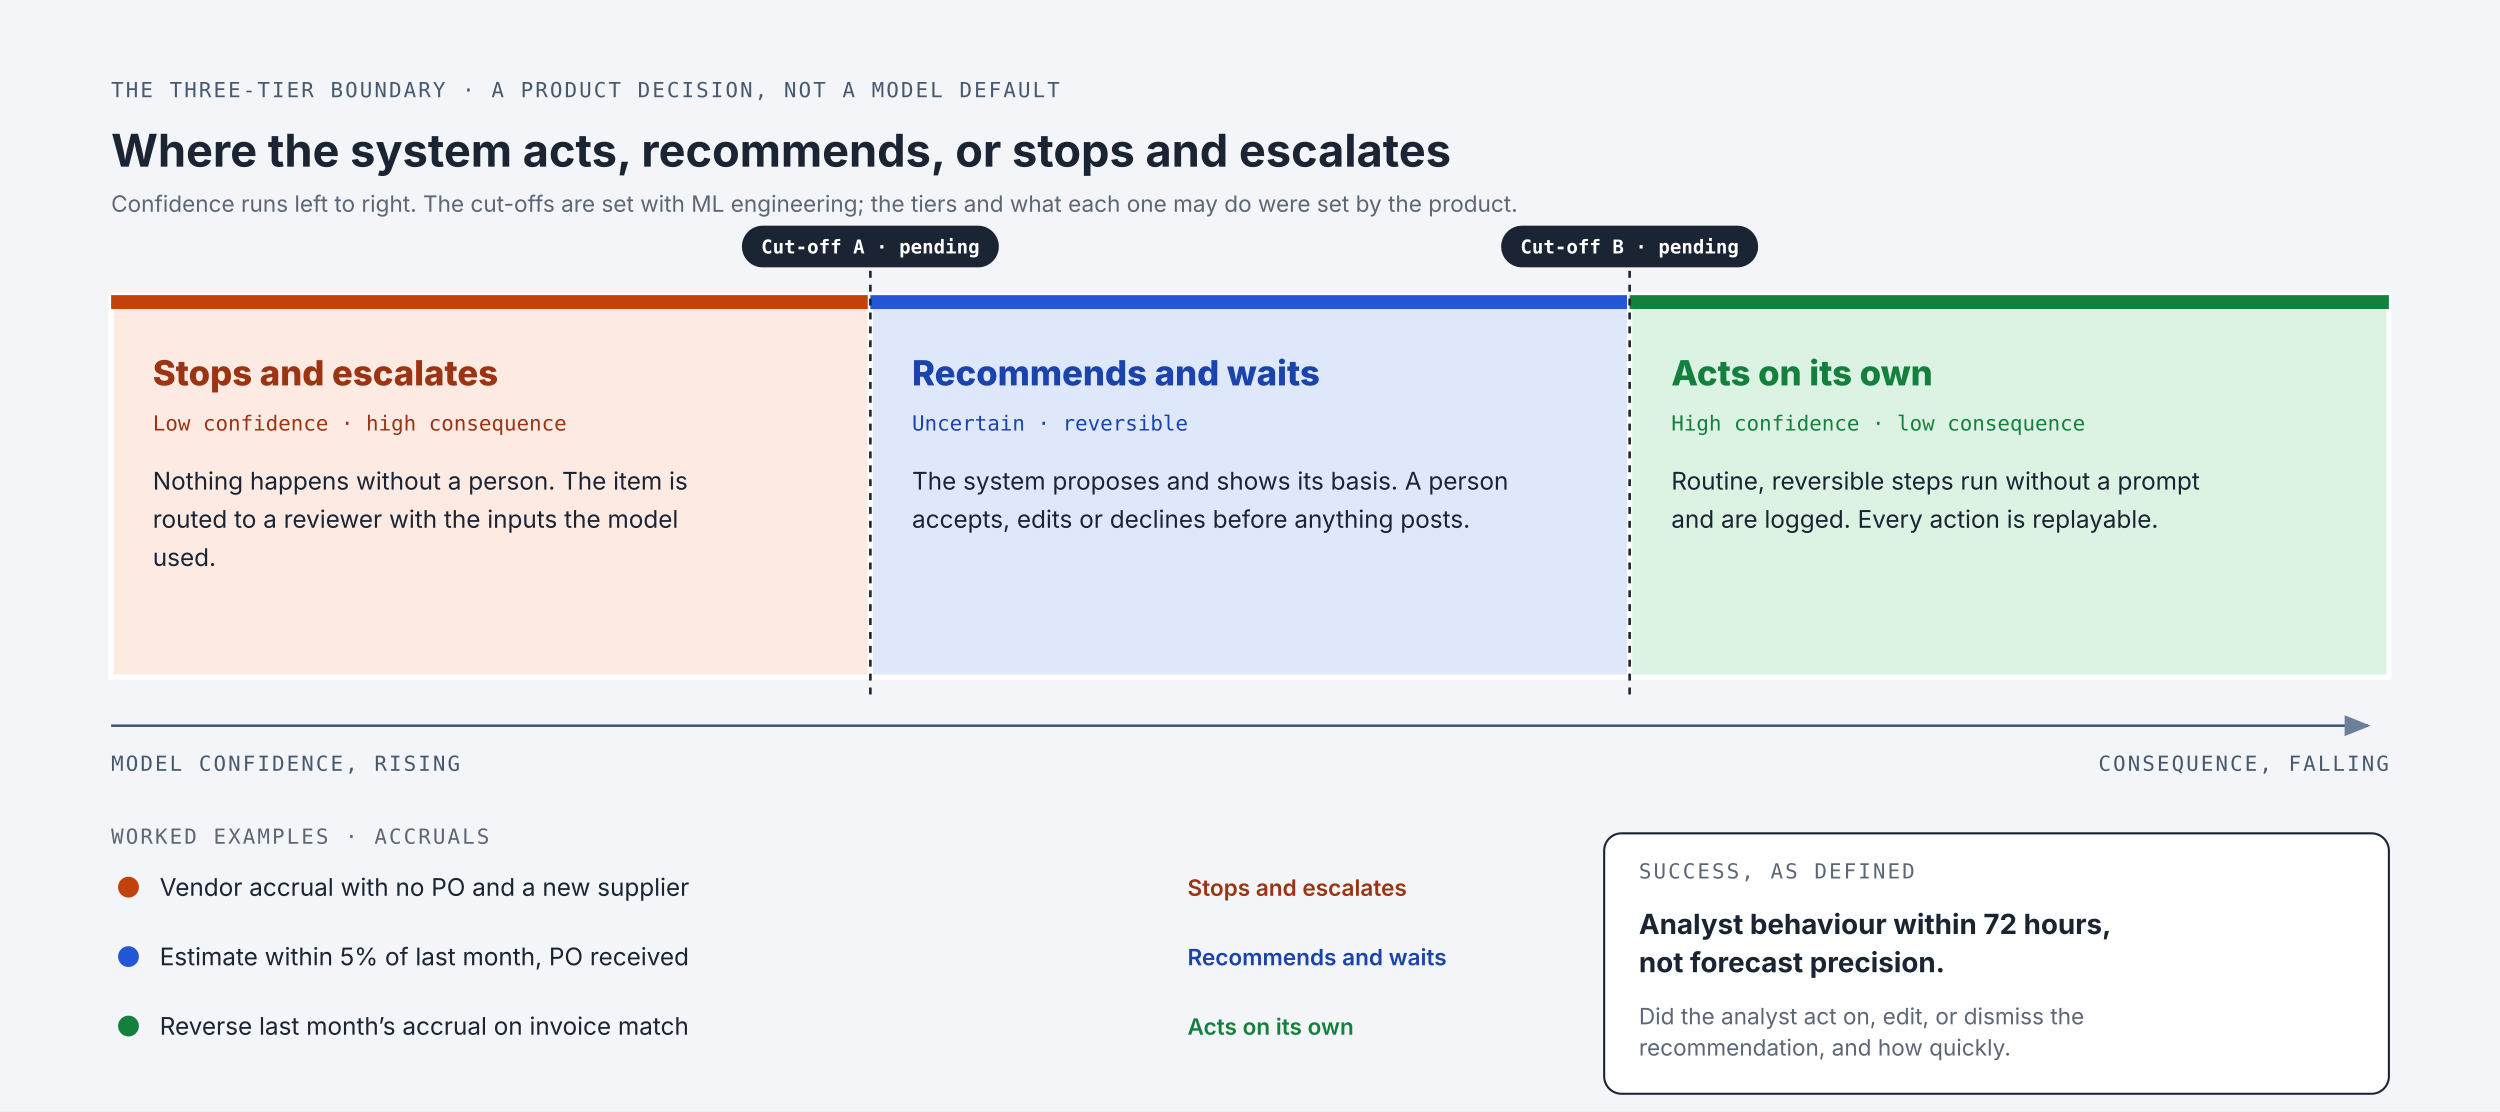
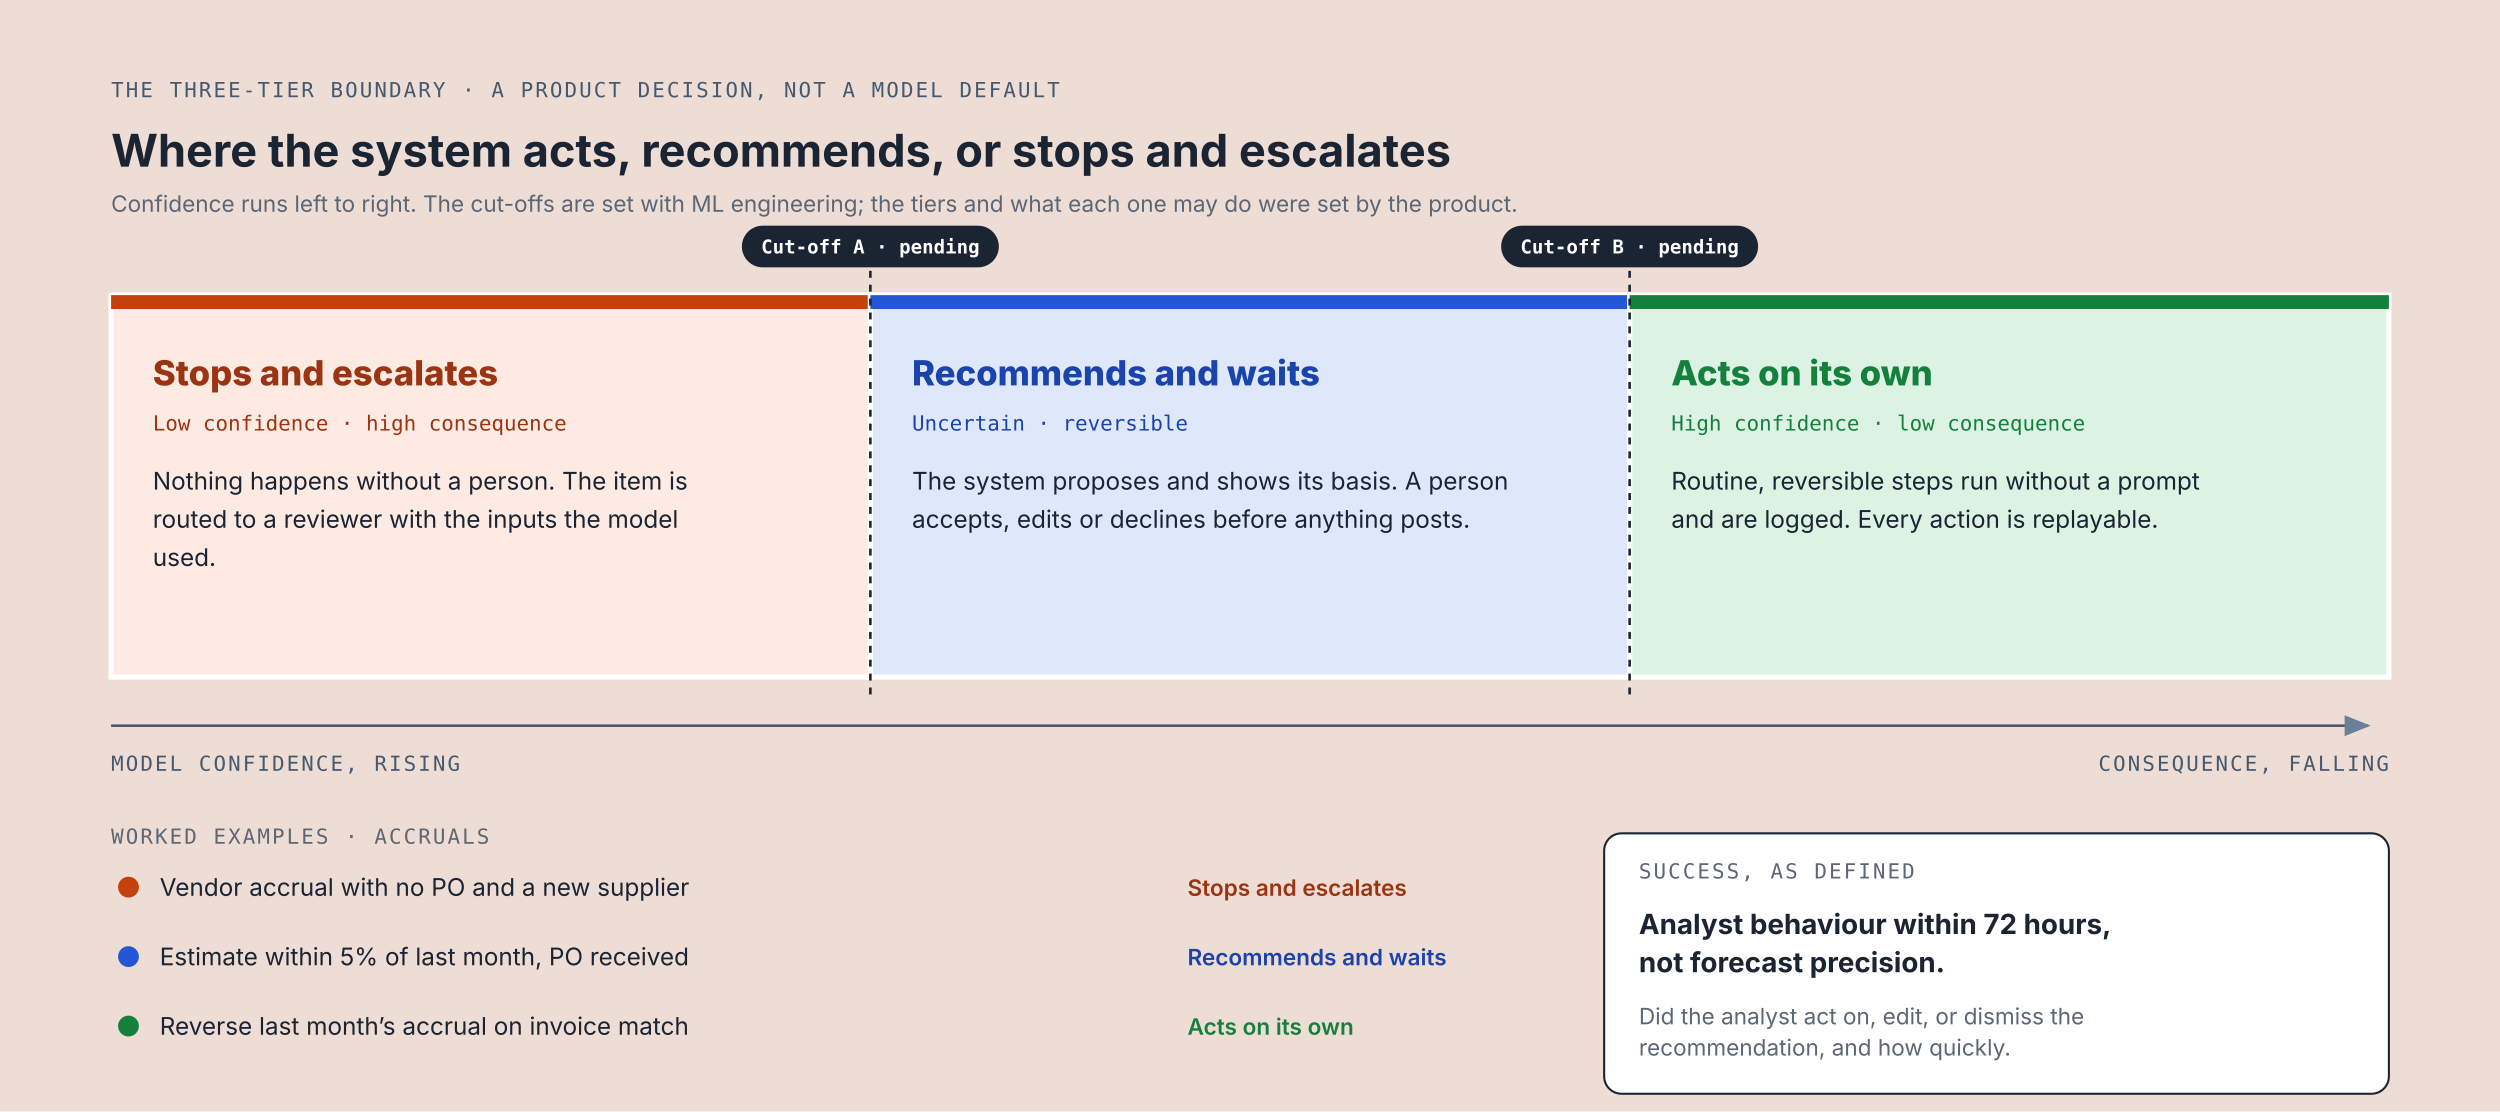
<svg xmlns="http://www.w3.org/2000/svg" viewBox="0 0 1440 640" width="1440" height="640" role="img" aria-labelledby="fc-tiers-title fc-tiers-desc">
  <defs>
    <filter id="fc-tiers-shadow" x="-10%" y="-10%" width="120%" height="130%">
      <feDropShadow dx="0" dy="18" stdDeviation="18" flood-color="#000" flood-opacity="0.14" />
    </filter>
    <pattern id="fc-tiers-grid" width="48" height="48" patternUnits="userSpaceOnUse">
      <path d="M48 0H0V48" fill="none" stroke="rgba(40,61,59,0.06)" stroke-width="1" />
    </pattern>
    <marker id="fc-tiers-arrow" markerWidth="10" markerHeight="8" refX="9" refY="4" orient="auto">
      <path d="M0 0L10 4L0 8Z" fill="#6b7f99" />
    </marker>
    <marker id="fc-tiers-arrow-m" markerWidth="10" markerHeight="8" refX="9" refY="4" orient="auto">
      <path d="M0 0L10 4L0 8Z" fill="#2457d6" />
    </marker>
    <marker id="fc-tiers-arrow-r" markerWidth="10" markerHeight="8" refX="9" refY="4" orient="auto">
      <path d="M0 0L10 4L0 8Z" fill="#dbc9c9" />
    </marker>
  </defs>
-   <rect width="1440" height="640" fill="#f3f5f8" />
+   <rect width="1440" height="640" fill="#edddd4" />
  <text x="64" y="56" font-family="'IBM Plex Mono', ui-monospace, monospace" font-size="12" font-weight="500" fill="#46596f" text-anchor="start" letter-spacing="1.2">THE THREE-TIER BOUNDARY · A PRODUCT DECISION, NOT A MODEL DEFAULT</text>
  <text x="64" y="96" font-family="'Archivo', 'Inter', system-ui, sans-serif" font-size="26" font-weight="700" fill="#1b2433" text-anchor="start">Where the system acts, recommends, or stops and escalates</text>
  <text x="64" y="122" font-family="'Inter', system-ui, sans-serif" font-size="13" font-weight="400" fill="#5c6675" text-anchor="start">Confidence runs left to right. The cut-offs are set with ML engineering; the tiers and what each one may do were set by the product.</text>
  <rect x="64" y="170" width="437.333" height="220" rx="0" fill="#fdebe3" stroke="#ffffff" stroke-width="3" />
  <rect x="64" y="170" width="437.333" height="8" rx="0" fill="#c2410c" />
  <text x="88" y="222" font-family="'Archivo', 'Inter', system-ui, sans-serif" font-size="20" font-weight="800" fill="#9a3412" text-anchor="start">Stops and escalates</text>
  <text x="88" y="248" font-family="'IBM Plex Mono', ui-monospace, monospace" font-size="12" font-weight="400" fill="#9a3412" text-anchor="start">Low confidence · high consequence</text>
  <text x="88" y="282" font-family="'Inter', system-ui, sans-serif" font-size="14" font-weight="400" fill="#1b2433" text-anchor="start">Nothing happens without a person. The item is</text>
  <text x="88" y="304" font-family="'Inter', system-ui, sans-serif" font-size="14" font-weight="400" fill="#1b2433" text-anchor="start">routed to a reviewer with the inputs the model</text>
  <text x="88" y="326" font-family="'Inter', system-ui, sans-serif" font-size="14" font-weight="400" fill="#1b2433" text-anchor="start">used.</text>
  <rect x="501.333" y="170" width="437.333" height="220" rx="0" fill="#dfe7fb" stroke="#ffffff" stroke-width="3" />
  <rect x="501.333" y="170" width="437.333" height="8" rx="0" fill="#2457d6" />
  <text x="525.333" y="222" font-family="'Archivo', 'Inter', system-ui, sans-serif" font-size="20" font-weight="800" fill="#1a43ab" text-anchor="start">Recommends and waits</text>
  <text x="525.333" y="248" font-family="'IBM Plex Mono', ui-monospace, monospace" font-size="12" font-weight="400" fill="#1a43ab" text-anchor="start">Uncertain · reversible</text>
  <text x="525.333" y="282" font-family="'Inter', system-ui, sans-serif" font-size="14" font-weight="400" fill="#1b2433" text-anchor="start">The system proposes and shows its basis. A person</text>
  <text x="525.333" y="304" font-family="'Inter', system-ui, sans-serif" font-size="14" font-weight="400" fill="#1b2433" text-anchor="start">accepts, edits or declines before anything posts.</text>
  <rect x="938.667" y="170" width="437.333" height="220" rx="0" fill="#dcf2e3" stroke="#ffffff" stroke-width="3" />
  <rect x="938.667" y="170" width="437.333" height="8" rx="0" fill="#15803d" />
  <text x="962.667" y="222" font-family="'Archivo', 'Inter', system-ui, sans-serif" font-size="20" font-weight="800" fill="#15803d" text-anchor="start">Acts on its own</text>
  <text x="962.667" y="248" font-family="'IBM Plex Mono', ui-monospace, monospace" font-size="12" font-weight="400" fill="#15803d" text-anchor="start">High confidence · low consequence</text>
  <text x="962.667" y="282" font-family="'Inter', system-ui, sans-serif" font-size="14" font-weight="400" fill="#1b2433" text-anchor="start">Routine, reversible steps run without a prompt</text>
  <text x="962.667" y="304" font-family="'Inter', system-ui, sans-serif" font-size="14" font-weight="400" fill="#1b2433" text-anchor="start">and are logged. Every action is replayable.</text>
  <path d="M64 418H1364" stroke="#46596f" stroke-width="1.5" marker-end="url(#fc-tiers-arrow)" />
  <text x="64" y="444" font-family="'IBM Plex Mono', ui-monospace, monospace" font-size="12" font-weight="500" fill="#46596f" text-anchor="start" letter-spacing="1.2">MODEL CONFIDENCE, RISING</text>
  <text x="1376" y="444" font-family="'IBM Plex Mono', ui-monospace, monospace" font-size="12" font-weight="500" fill="#46596f" text-anchor="end" letter-spacing="1.2">CONSEQUENCE, FALLING</text>
  <path d="M501.333 156V404" stroke="#1b2433" stroke-width="1.5" stroke-dasharray="4 4" />
  <rect x="427.333" y="130" width="148" height="24" rx="12" fill="#1b2433" />
  <text x="501.333" y="146" font-family="'IBM Plex Mono', ui-monospace, monospace" font-size="11" font-weight="600" fill="#ffffff" text-anchor="middle">Cut-off A · pending</text>
  <path d="M938.667 156V404" stroke="#1b2433" stroke-width="1.5" stroke-dasharray="4 4" />
  <rect x="864.667" y="130" width="148" height="24" rx="12" fill="#1b2433" />
  <text x="938.667" y="146" font-family="'IBM Plex Mono', ui-monospace, monospace" font-size="11" font-weight="600" fill="#ffffff" text-anchor="middle">Cut-off B · pending</text>
  <text x="64" y="486" font-family="'IBM Plex Mono', ui-monospace, monospace" font-size="12" font-weight="500" fill="#5c6675" text-anchor="start" letter-spacing="1.2">WORKED EXAMPLES · ACCRUALS</text>
  <circle cx="74" cy="511" r="6" fill="#c2410c" />
  <text x="92" y="516" font-family="'Inter', system-ui, sans-serif" font-size="14" font-weight="400" fill="#1b2433" text-anchor="start">Vendor accrual with no PO and a new supplier</text>
  <text x="684" y="516" font-family="'Inter', system-ui, sans-serif" font-size="13" font-weight="600" fill="#9a3412" text-anchor="start">Stops and escalates</text>
  <circle cx="74" cy="551" r="6" fill="#2457d6" />
  <text x="92" y="556" font-family="'Inter', system-ui, sans-serif" font-size="14" font-weight="400" fill="#1b2433" text-anchor="start">Estimate within 5% of last month, PO received</text>
  <text x="684" y="556" font-family="'Inter', system-ui, sans-serif" font-size="13" font-weight="600" fill="#1a43ab" text-anchor="start">Recommends and waits</text>
  <circle cx="74" cy="591" r="6" fill="#15803d" />
  <text x="92" y="596" font-family="'Inter', system-ui, sans-serif" font-size="14" font-weight="400" fill="#1b2433" text-anchor="start">Reverse last month’s accrual on invoice match</text>
  <text x="684" y="596" font-family="'Inter', system-ui, sans-serif" font-size="13" font-weight="600" fill="#15803d" text-anchor="start">Acts on its own</text>
  <rect x="924" y="480" width="452" height="150" rx="10" fill="#ffffff" stroke="#1b2433" stroke-width="1.2" />
  <text x="944" y="506" font-family="'IBM Plex Mono', ui-monospace, monospace" font-size="12" font-weight="500" fill="#5c6675" text-anchor="start" letter-spacing="1.2">SUCCESS, AS DEFINED</text>
  <text x="944" y="538" font-family="'Inter', system-ui, sans-serif" font-size="16" font-weight="700" fill="#1b2433" text-anchor="start">Analyst behaviour within 72 hours,</text>
  <text x="944" y="560" font-family="'Inter', system-ui, sans-serif" font-size="16" font-weight="700" fill="#1b2433" text-anchor="start">not forecast precision.</text>
  <text x="944" y="590" font-family="'Inter', system-ui, sans-serif" font-size="13" font-weight="400" fill="#5c6675" text-anchor="start">Did the analyst act on, edit, or dismiss the</text>
  <text x="944" y="608" font-family="'Inter', system-ui, sans-serif" font-size="13" font-weight="400" fill="#5c6675" text-anchor="start">recommendation, and how quickly.</text>
</svg>
